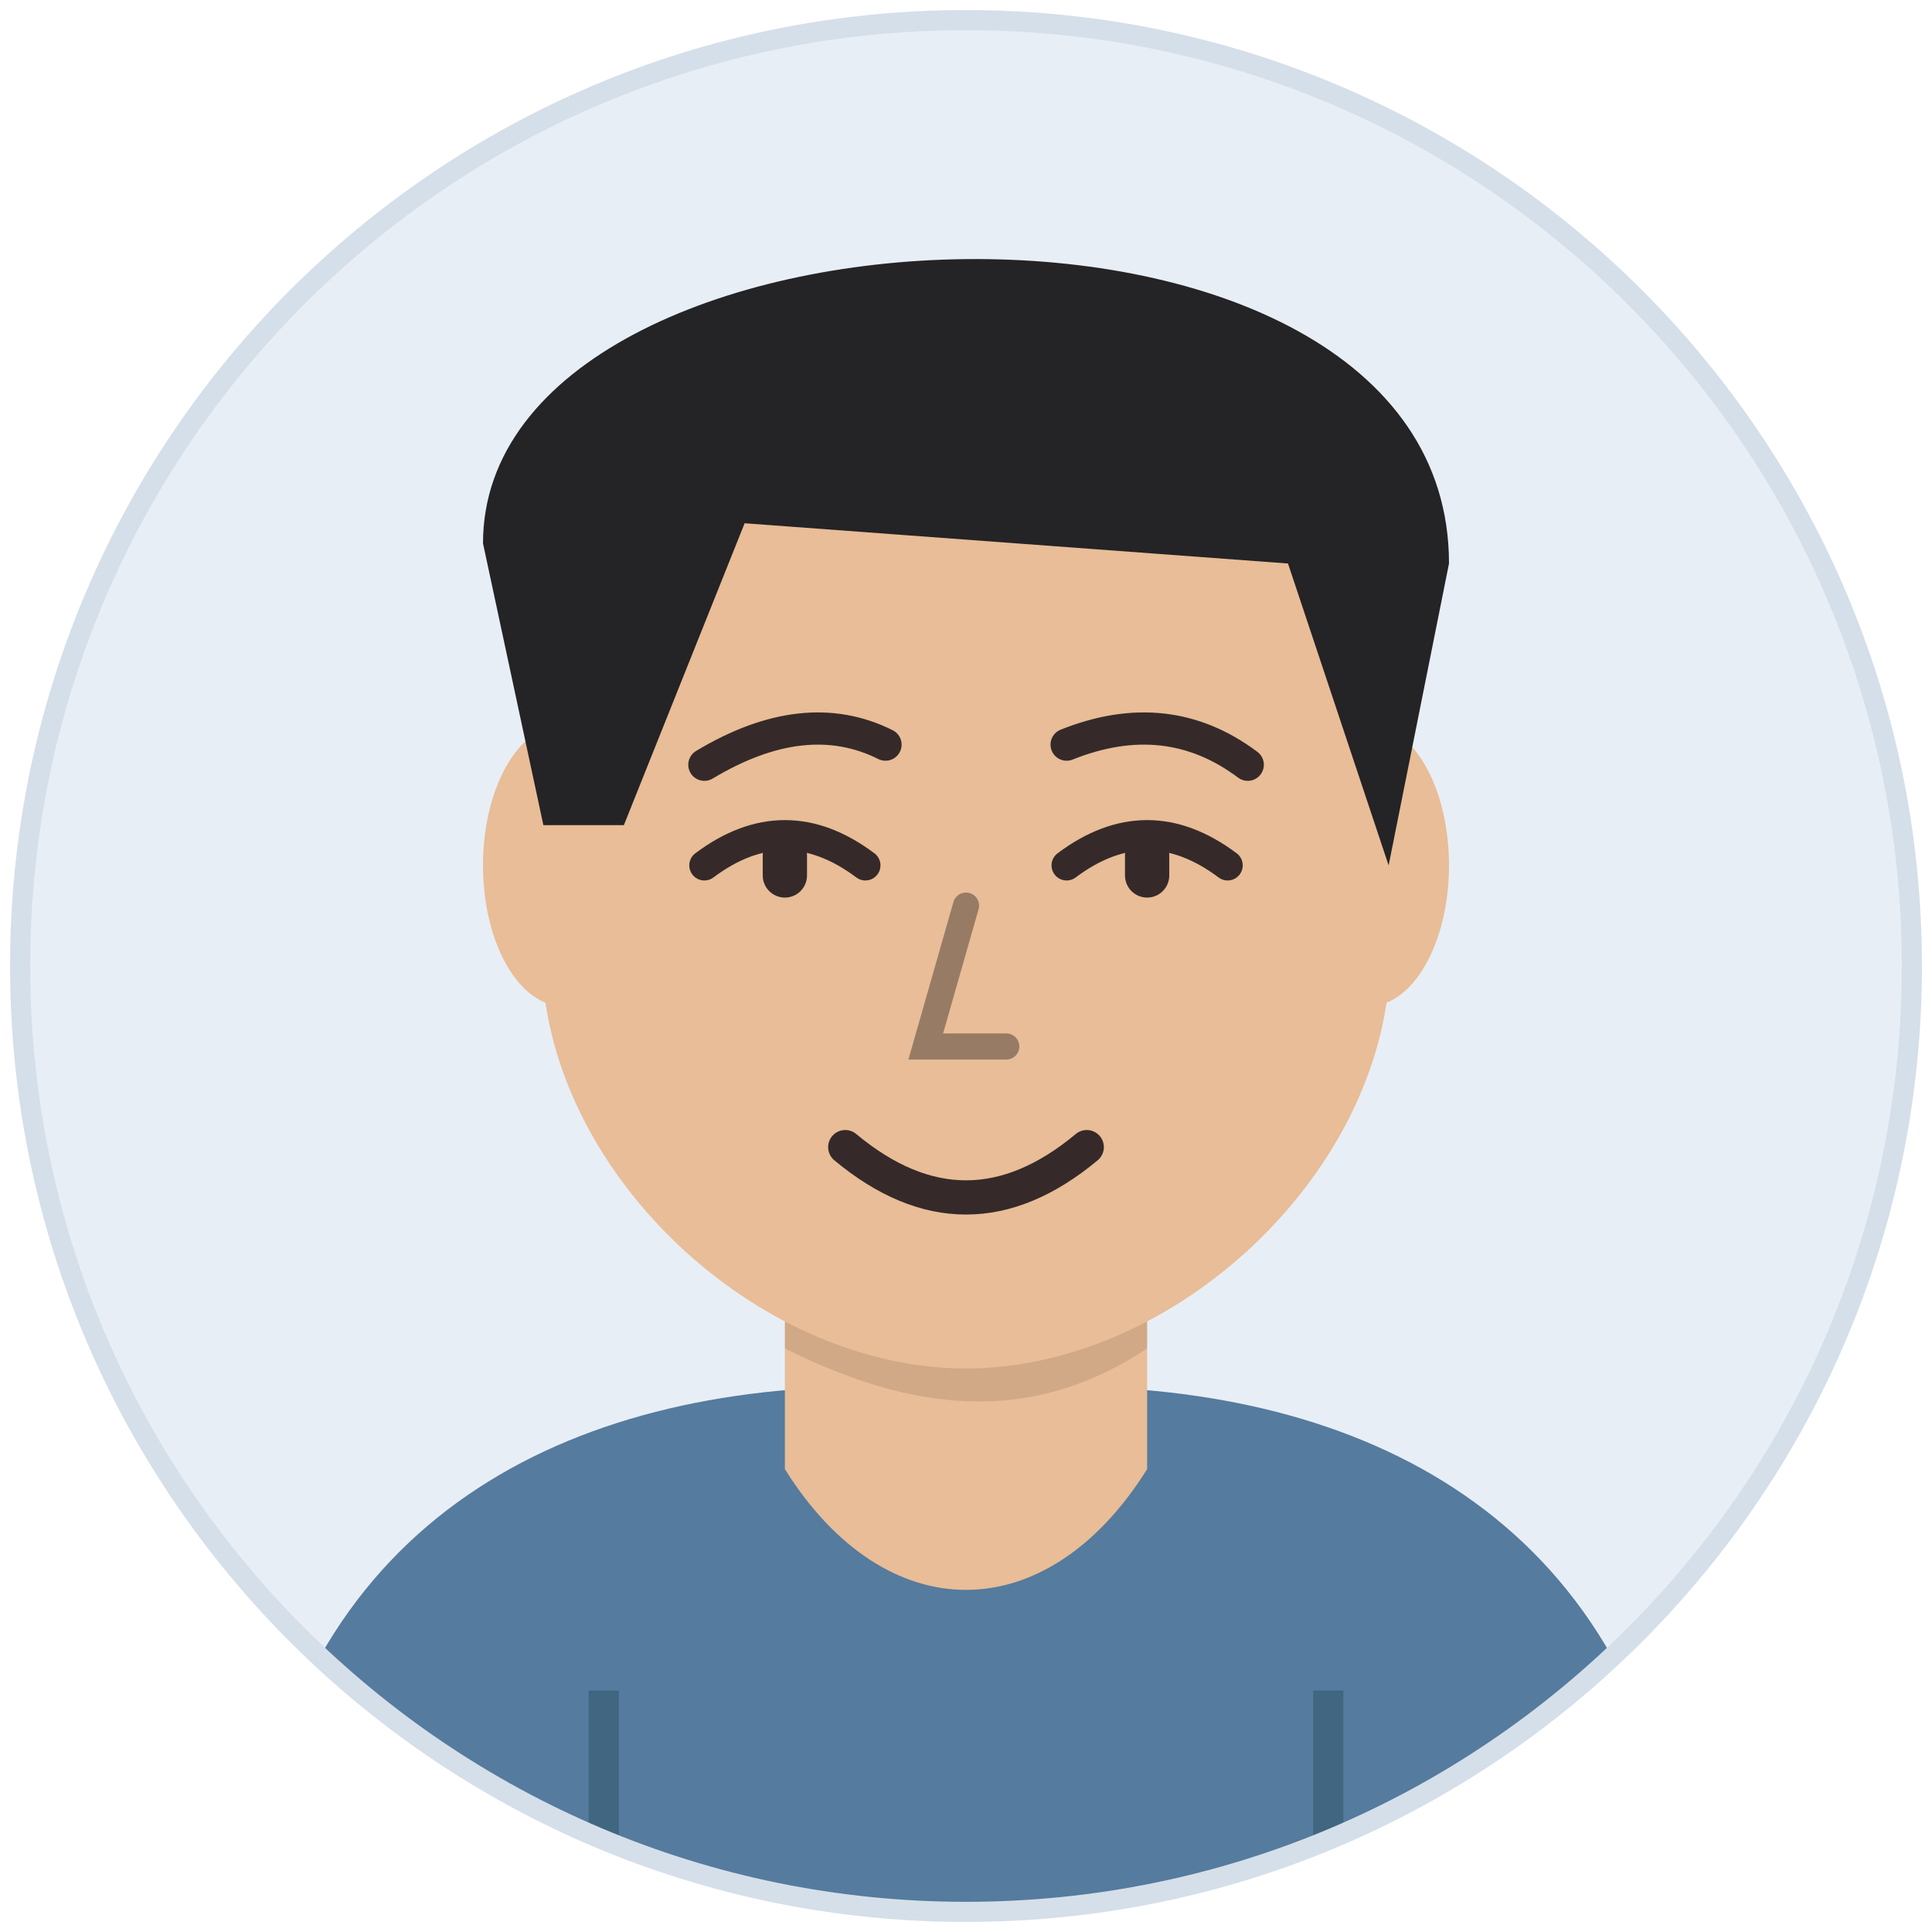
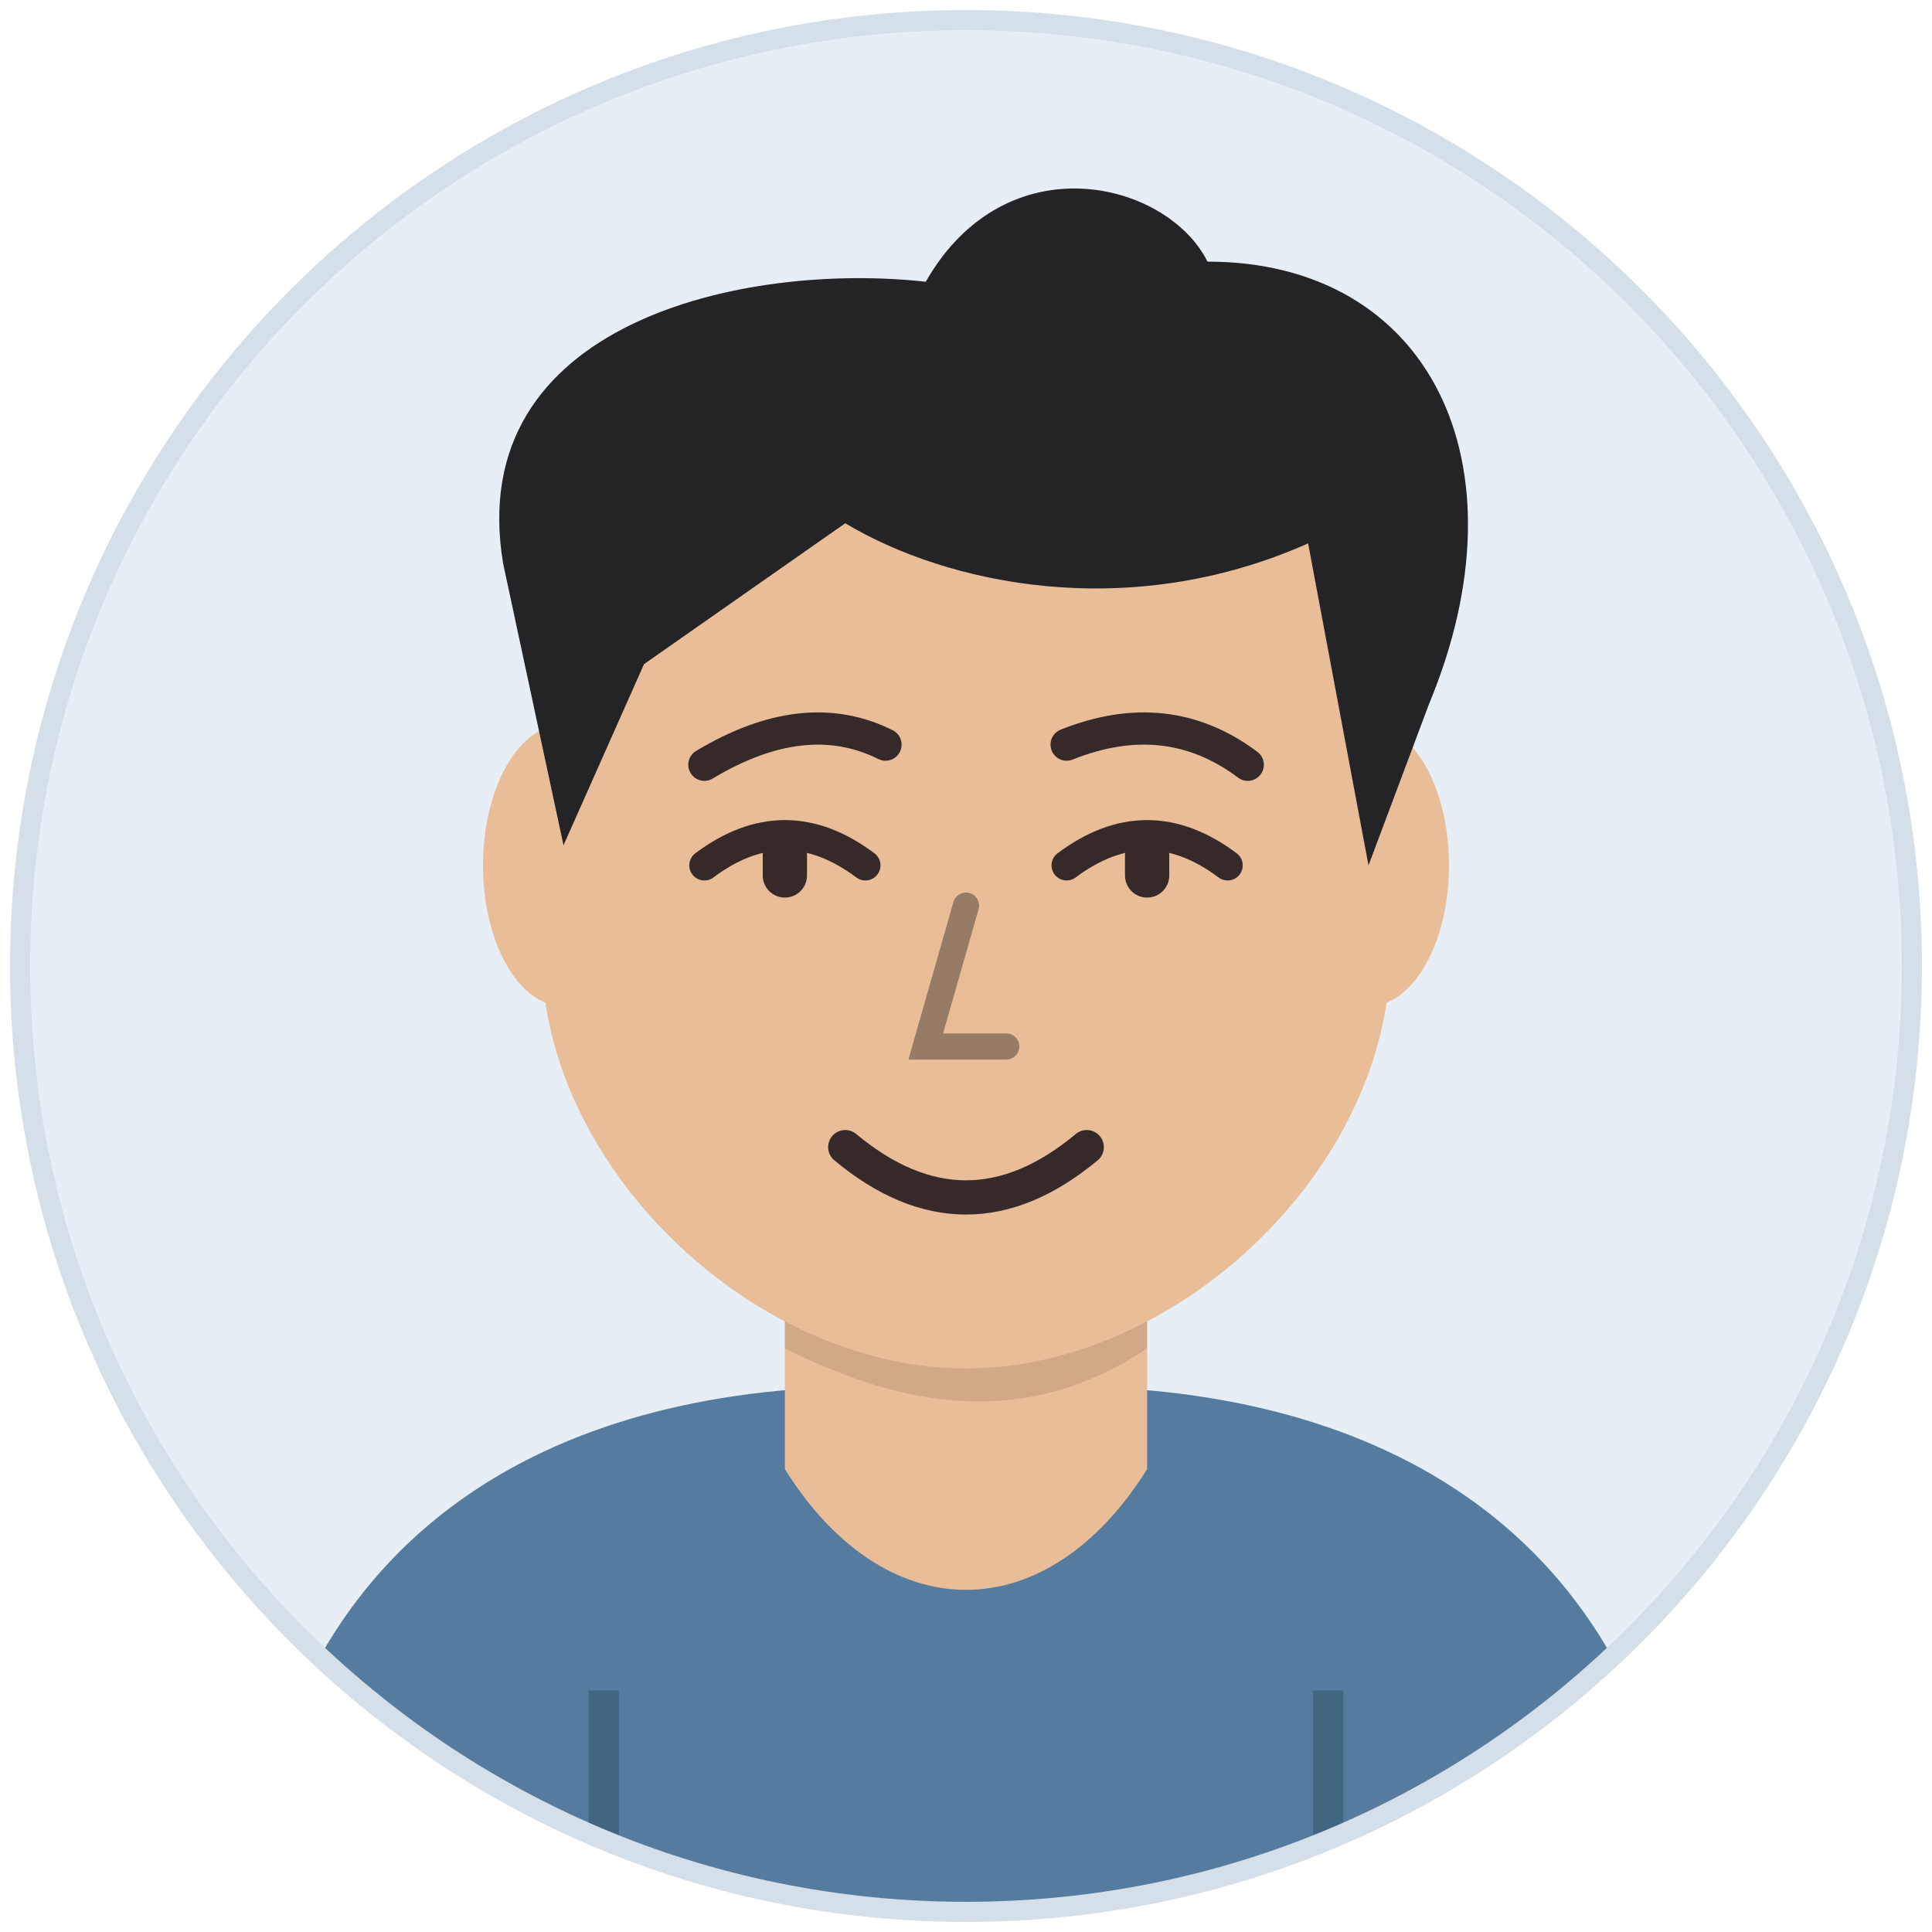
<svg xmlns="http://www.w3.org/2000/svg" viewBox="0 0 96 96">
  <defs>
    <clipPath id="circle">
      <circle cx="48" cy="48" r="47" />
    </clipPath>
  </defs>
  <g clip-path="url(#circle)">
    <path fill="#e8eef5" d="M0 0h96v96H0z" />
    <path d="M12 97c1-19 13-27 28-28h16c15 1 27 9 28 28" fill="#557b9e" />
    <path d="M39 57h18v16c-5 8-13 8-18 0Z" fill="#e8bd97" />
    <path d="M39 59h18v8c-6 4-12 3-18 0Z" fill="#33201b" opacity=".13" />
    <ellipse cx="28" cy="43" rx="4" ry="7" fill="#e8bd97" />
    <ellipse cx="68" cy="43" rx="4" ry="7" fill="#e8bd97" />
    <path d="M27 34c0-25 42-25 42 0v15c-1 10-11 19-21 19S28 59 27 49Z" fill="#e8bd97" />
-     <path d="M27 41l-3-14c0-18 48-20 48 1l-3 15-5-15-27-2-6 15Z" fill="#242326" />
+     <path d="M28 42l-3-14C23 16 37 13 46 14c4-7 12-5 14-1 11 0 16 10 11 22l-3 8-3-16c-9 4-18 2-23-1l-10 7Z" fill="#242326" />
    <g stroke="#352a29" stroke-linecap="round">
      <path d="M35 38q5-3 9-1m9 0q5-2 9 1" fill="none" stroke-width="1.6" />
      <path d="M35 43q4-3 8 0m10 0q4-3 8 0" fill="none" stroke-width="1.5" />
      <path d="M39 42.5v1m18-1v1" stroke-width="2.2" />
      <path d="m48 45-2 7h4" fill="none" stroke-width="1.3" opacity=".45" />
      <path d="M42 57q6 5 12 0" fill="none" stroke-width="1.7" />
    </g>
    <path d="M30 96V84m36 12V84" stroke="#416681" stroke-width="1.5" />
  </g>
  <circle cx="48" cy="48" r="47" fill="none" stroke="#d5dfe9" />
</svg>
